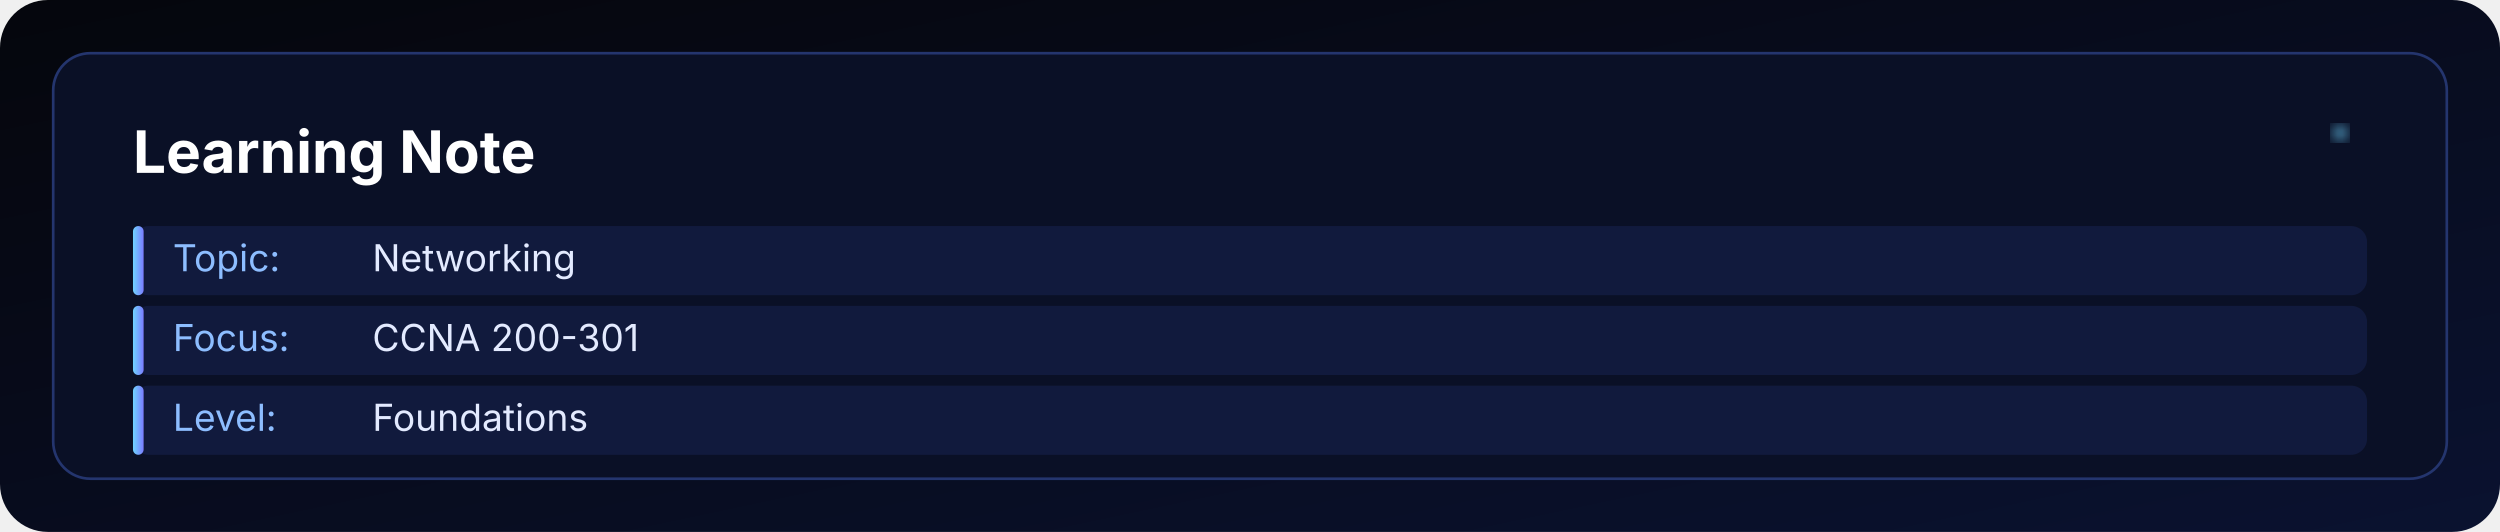
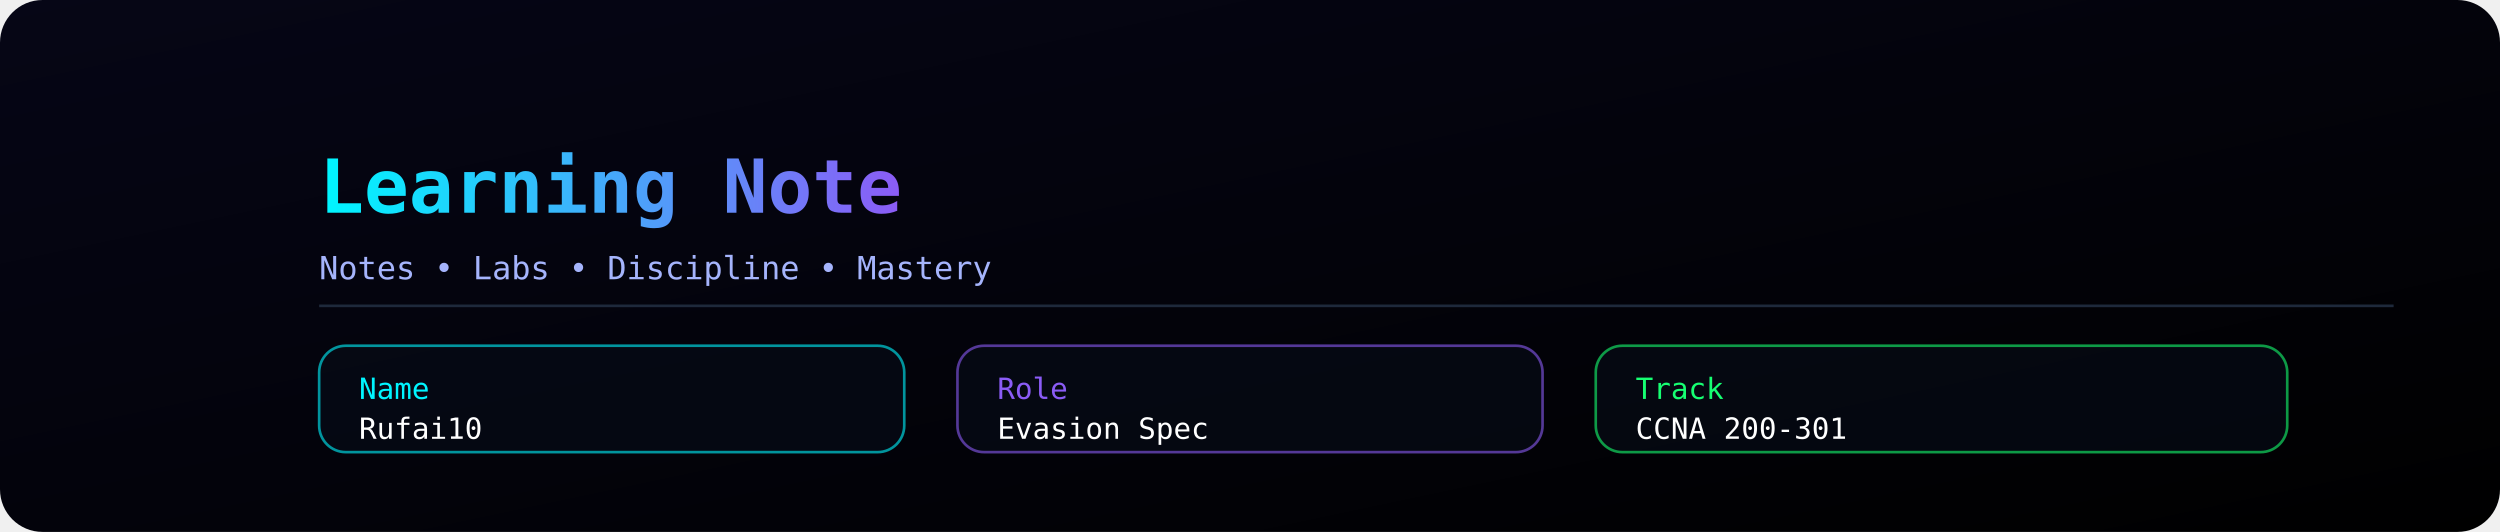
<svg xmlns="http://www.w3.org/2000/svg" width="940" height="200" viewBox="0 0 940 200">
  <defs>
    <linearGradient id="bg" x1="0" y1="0" x2="1" y2="1">
-       <stop offset="0%" stop-color="#05060C" />
-       <stop offset="100%" stop-color="#0A1230" />
+       <stop offset="0%" stop-color="#060616" />
+       <stop offset="100%" stop-color="#000000" />
    </linearGradient>
-     <linearGradient id="acc" x1="0" y1="0" x2="1" y2="0">
-       <stop offset="0%" stop-color="#6FD4FF" />
-       <stop offset="100%" stop-color="#7A7CFF" />
+     <linearGradient id="neon" x1="0" y1="0" x2="1" y2="0">
+       <stop offset="0%" stop-color="#00f5ff" />
+       <stop offset="100%" stop-color="#8b5cf6" />
    </linearGradient>
    <filter id="glow">
-       <feGaussianBlur stdDeviation="3" />
+       <feGaussianBlur stdDeviation="2" />
    </filter>
  </defs>
-   <rect width="940" height="200" rx="18" fill="url(#bg)" />
-   <rect x="20" y="20" width="900" height="160" rx="14" fill="#0A1026" stroke="#24356E" />
-   <text x="50" y="65" font-family="Inter, Arial" font-size="22" font-weight="700" fill="#FFFFFF">
+   <rect width="940" height="200" rx="16" fill="url(#bg)" />
+   <text x="120" y="80" fill="url(#neon)" font-family="Fira Code, monospace" font-size="28" font-weight="800">
    Learning Note
  </text>
-   <line x1="50" y1="75" x2="200" y2="75" stroke="url(#acc)" stroke-width="2" />
-   <g font-family="Inter, Arial" font-size="14">
-     <rect x="50" y="85" width="840" height="26" rx="6" fill="#111A3D" />
-     <rect x="50" y="85" width="4" height="26" rx="2" fill="url(#acc)" />
-     <text x="65" y="102" fill="#8DBDFF">Topic:</text>
-     <text x="140" y="102" fill="#E3EAFF">Networking</text>
-     <rect x="50" y="115" width="840" height="26" rx="6" fill="#111A3D" />
-     <rect x="50" y="115" width="4" height="26" rx="2" fill="url(#acc)" />
-     <text x="65" y="132" fill="#8DBDFF">Focus:</text>
-     <text x="140" y="132" fill="#E3EAFF">CCNA 200-301</text>
-     <rect x="50" y="145" width="840" height="26" rx="6" fill="#111A3D" />
-     <rect x="50" y="145" width="4" height="26" rx="2" fill="url(#acc)" />
-     <text x="65" y="162" fill="#8DBDFF">Level:</text>
-     <text x="140" y="162" fill="#E3EAFF">Foundations</text>
+   <text x="120" y="105" fill="#A5B4FC" font-family="Fira Code, monospace" font-size="12">
+     Notes • Labs • Discipline • Mastery
+   </text>
+   <line x1="120" y1="115" x2="900" y2="115" stroke="#1e293b" stroke-width="1" />
+   <g font-family="Fira Code, monospace" font-size="11">
+     <rect x="120" y="130" width="220" height="40" rx="10" fill="#070b18" stroke="#00f5ff" opacity="0.6" />
+     <text x="135" y="150" fill="#00f5ff">Name</text>
+     <text x="135" y="165" fill="#fff">Rufai10</text>
+     <rect x="360" y="130" width="220" height="40" rx="10" fill="#070b18" stroke="#8b5cf6" opacity="0.6" />
+     <text x="375" y="150" fill="#8b5cf6">Role</text>
+     <text x="375" y="165" fill="#fff">Evasion Spec</text>
+     <rect x="600" y="130" width="260" height="40" rx="10" fill="#070b18" stroke="#16ff72" opacity="0.6" />
+     <text x="615" y="150" fill="#16ff72">Track</text>
+     <text x="615" y="165" fill="#fff">CCNA 200-301</text>
  </g>
-   <circle cx="880" cy="50" r="3" fill="#6FD4FF" filter="url(#glow)">
-     <animate attributeName="opacity" values="1;0.3;1" dur="2s" repeatCount="indefinite" />
-   </circle>
</svg>
